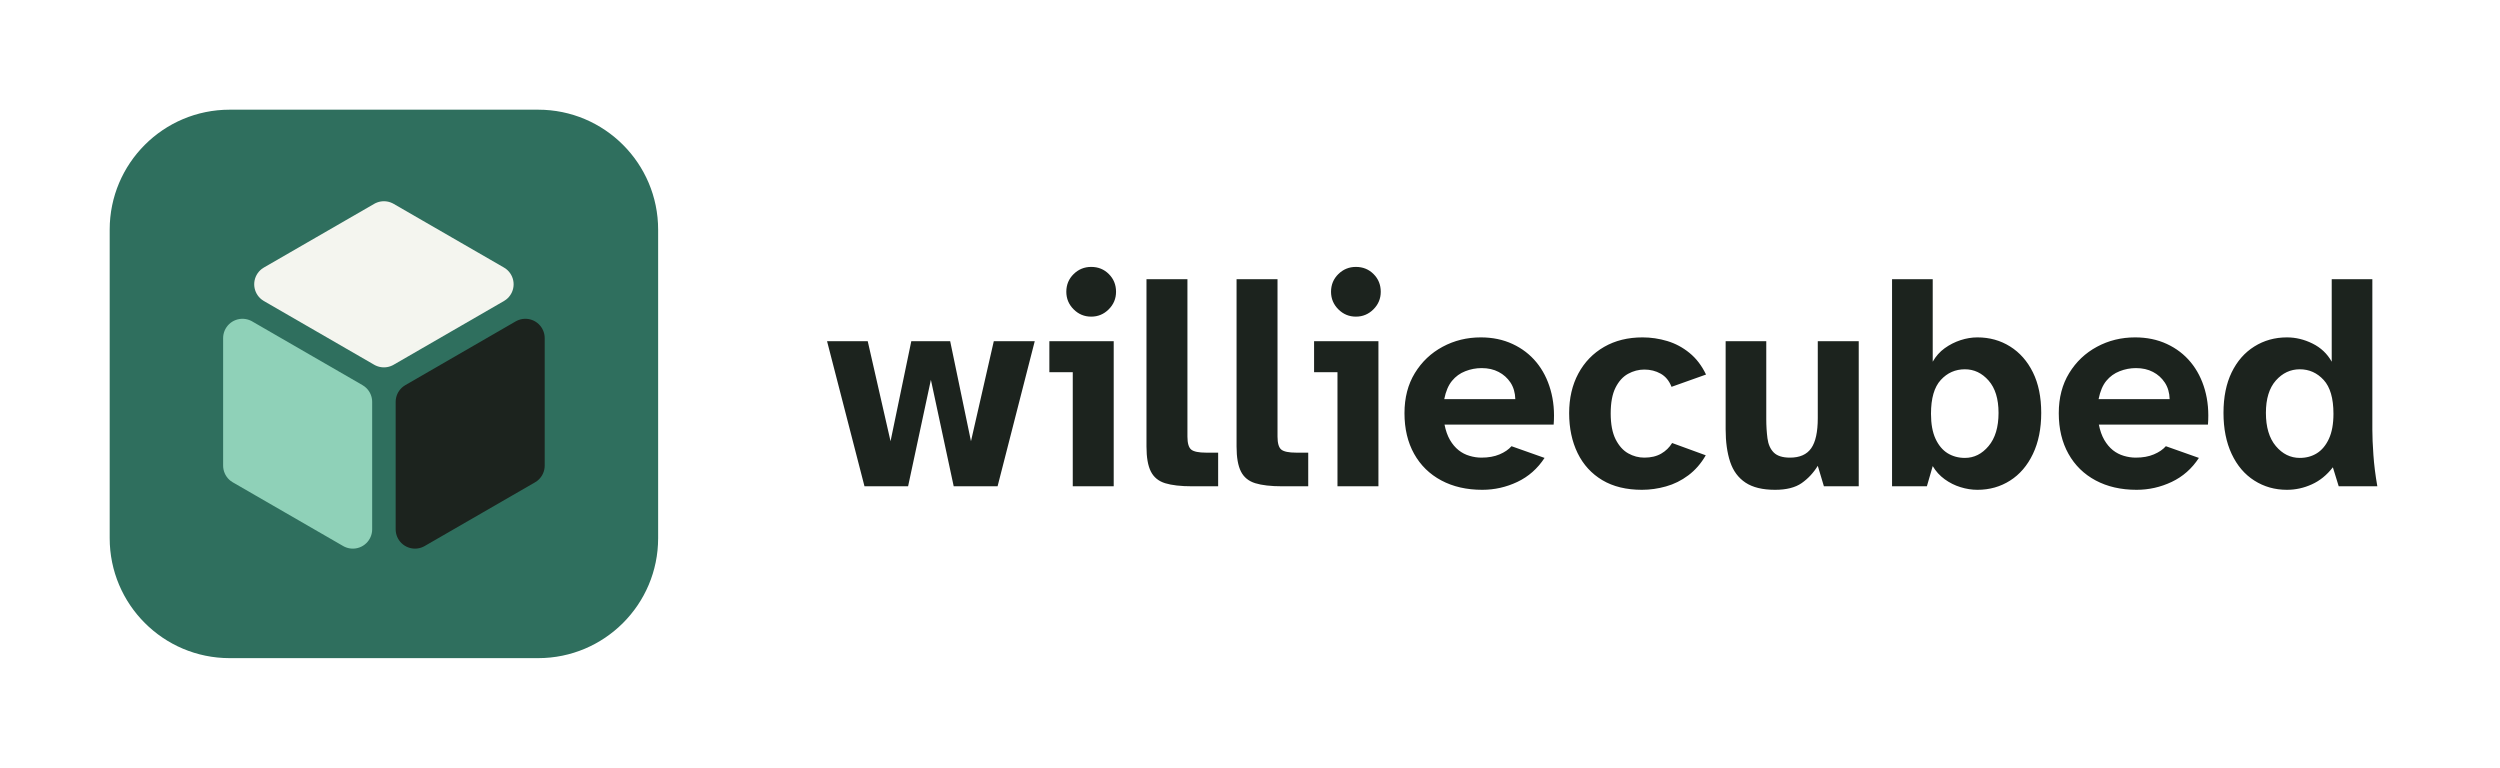
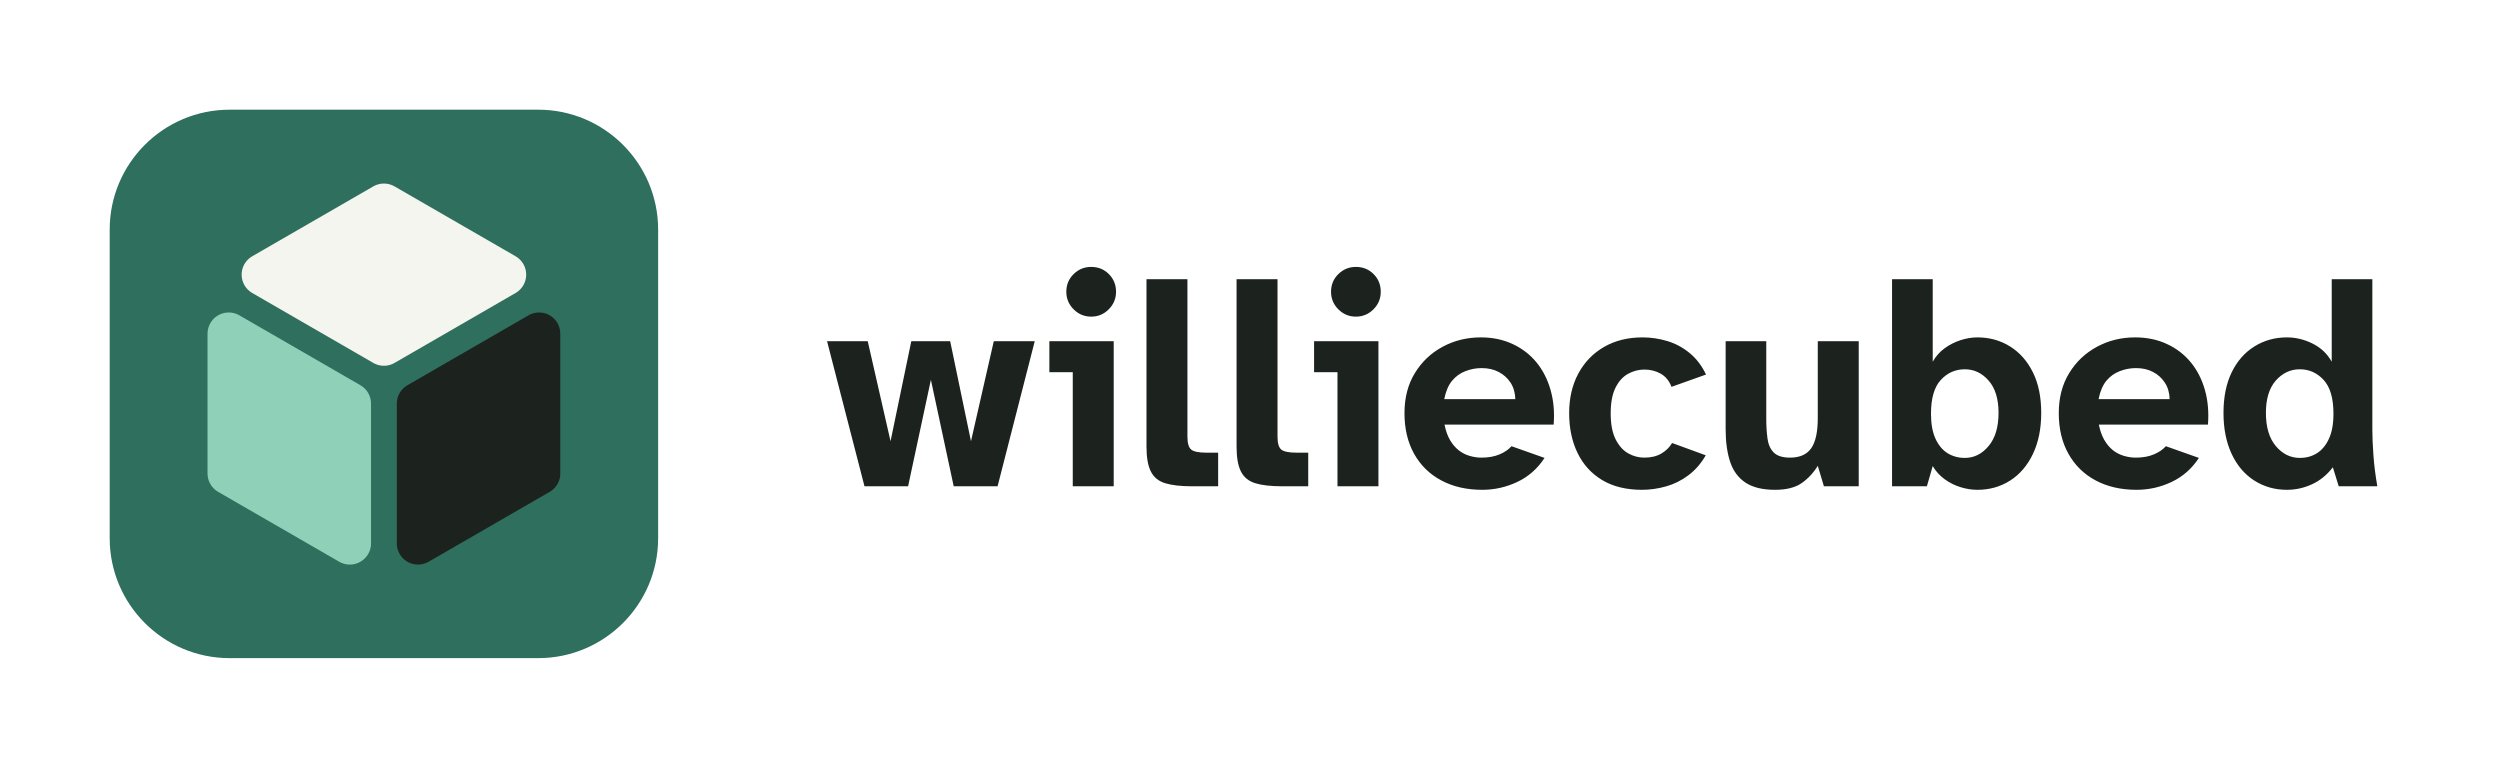
<svg xmlns="http://www.w3.org/2000/svg" viewBox="0 0 547 168" width="547" height="168">
  <rect x="24" y="24" width="120" height="120" rx="26.25" fill="#2f6f5e" />
-   <path d="M84 48.26L108.15 62.2L84 76.15L59.85 62.2Z" fill="#f4f5ef" stroke="#f4f5ef" stroke-width="8.46" stroke-linejoin="round" />
-   <path d="M53.05 73.98L77.2 87.93L77.2 115.81L53.05 101.87Z" fill="#8fd1b8" stroke="#8fd1b8" stroke-width="8.46" stroke-linejoin="round" />
-   <path d="M90.8 87.93L114.95 73.98L114.95 101.87L90.8 115.81Z" fill="#1c231e" stroke="#1c231e" stroke-width="8.46" stroke-linejoin="round" />
+   <path d="M84 44.8L110.49 60.09L84 75.39L57.51 60.09Z" fill="#f4f5ef" stroke="#f4f5ef" stroke-width="9.28" stroke-linejoin="round" />
+   <path d="M50.05 73.01L76.54 88.31L76.54 118.89L50.05 103.6Z" fill="#8fd1b8" stroke="#8fd1b8" stroke-width="9.28" stroke-linejoin="round" />
+   <path d="M91.46 88.31L117.95 73.01L117.95 103.6L91.46 118.89Z" fill="#1c231e" stroke="#1c231e" stroke-width="9.28" stroke-linejoin="round" />
  <path d="M198.69 106.40L189.15 106.40L180.96 74.66L189.86 74.66L194.85 96.54L199.39 74.66L207.90 74.66L212.45 96.54L217.44 74.66L226.40 74.66L218.27 106.40L208.67 106.40L203.68 83.10L198.69 106.40ZM243.68 106.40L234.72 106.40L234.72 81.44L229.60 81.44L229.60 74.66L243.68 74.66L243.68 106.40ZM238.75 69.28L238.75 69.28Q236.51 69.28 234.91 67.68Q233.31 66.08 233.31 63.84L233.31 63.84Q233.31 61.54 234.91 59.97Q236.51 58.40 238.75 58.40L238.75 58.40Q241.06 58.40 242.62 59.97Q244.19 61.54 244.19 63.84L244.19 63.84Q244.19 66.08 242.59 67.68Q240.99 69.28 238.75 69.28ZM266.53 106.40L260.83 106.40Q257.12 106.40 254.94 105.73Q252.77 105.06 251.81 103.17Q250.85 101.28 250.85 97.70L250.85 97.70L250.85 61.09L259.81 61.09L259.81 95.52Q259.81 97.70 260.64 98.37Q261.47 99.04 263.90 99.04L263.90 99.04L266.53 99.04L266.53 106.40ZM286.24 106.40L280.54 106.40Q276.83 106.40 274.66 105.73Q272.48 105.06 271.52 103.17Q270.56 101.28 270.56 97.70L270.56 97.70L270.56 61.09L279.52 61.09L279.52 95.52Q279.52 97.70 280.35 98.37Q281.18 99.04 283.62 99.04L283.62 99.04L286.24 99.04L286.24 106.40ZM301.60 106.40L292.64 106.40L292.64 81.44L287.52 81.44L287.52 74.66L301.60 74.66L301.60 106.40ZM296.67 69.28L296.67 69.28Q294.43 69.28 292.83 67.68Q291.23 66.08 291.23 63.84L291.23 63.84Q291.23 61.54 292.83 59.97Q294.43 58.40 296.67 58.40L296.67 58.40Q298.98 58.40 300.54 59.97Q302.11 61.54 302.11 63.84L302.11 63.84Q302.11 66.08 300.51 67.68Q298.91 69.28 296.67 69.28ZM324.32 107.17L324.32 107.17Q319.20 107.17 315.36 105.12Q311.52 103.07 309.41 99.30Q307.30 95.52 307.30 90.40L307.30 90.40Q307.30 85.34 309.57 81.63Q311.84 77.92 315.65 75.87Q319.46 73.82 324 73.82L324 73.82Q327.84 73.82 330.94 75.26Q334.05 76.70 336.16 79.26Q338.27 81.82 339.26 85.31Q340.26 88.80 339.94 92.90L339.94 92.90L316.06 92.90Q316.45 94.88 317.25 96.26Q318.05 97.63 319.14 98.50Q320.22 99.36 321.54 99.74Q322.85 100.13 324.13 100.13L324.13 100.13Q326.43 100.13 328.10 99.42Q329.76 98.72 330.72 97.63L330.72 97.63L337.95 100.19Q335.65 103.71 332 105.44Q328.35 107.17 324.32 107.17ZM316 87.33L316 87.33L331.55 87.33Q331.49 85.22 330.50 83.71Q329.50 82.21 327.90 81.38Q326.30 80.54 324.19 80.54L324.19 80.54Q322.34 80.54 320.61 81.22Q318.88 81.89 317.70 83.33Q316.51 84.77 316 87.33ZM359.26 107.17L359.26 107.17Q354.14 107.17 350.59 105.06Q347.04 102.94 345.18 99.14Q343.33 95.33 343.33 90.40L343.33 90.40Q343.33 85.47 345.34 81.73Q347.36 77.98 350.98 75.90Q354.59 73.82 359.39 73.82L359.39 73.82Q362.14 73.82 364.80 74.62Q367.46 75.42 369.66 77.22Q371.87 79.01 373.28 81.95L373.28 81.95L365.73 84.64Q364.96 82.66 363.36 81.76Q361.76 80.86 359.78 80.86L359.78 80.86Q357.92 80.86 356.22 81.79Q354.53 82.72 353.47 84.83Q352.42 86.94 352.42 90.46L352.42 90.46Q352.42 93.98 353.50 96.13Q354.59 98.27 356.26 99.20Q357.92 100.13 359.78 100.13L359.78 100.13Q361.95 100.13 363.46 99.26Q364.96 98.40 365.86 96.93L365.86 96.93L373.22 99.62Q371.68 102.30 369.41 104Q367.14 105.70 364.51 106.43Q361.89 107.17 359.26 107.17ZM388.38 107.17L388.38 107.17Q384.29 107.17 381.92 105.60Q379.55 104.03 378.56 101.06Q377.57 98.08 377.57 93.92L377.57 93.92L377.57 74.66L386.46 74.66L386.46 91.68Q386.46 93.92 386.72 95.90Q386.98 97.89 388.10 99.01Q389.22 100.13 391.65 100.13L391.65 100.13Q394.85 100.13 396.29 98.08Q397.73 96.03 397.73 91.49L397.73 91.49L397.73 74.66L406.69 74.66L406.69 106.40L399.07 106.40L397.73 101.92Q396.32 104.22 394.21 105.70Q392.10 107.17 388.38 107.17ZM432.67 107.17L432.67 107.17Q430.82 107.17 428.96 106.59Q427.10 106.02 425.50 104.86Q423.90 103.71 422.88 101.98L422.88 101.98L421.60 106.40L413.98 106.40L413.98 61.09L422.88 61.09L422.88 79.14Q423.90 77.34 425.50 76.19Q427.10 75.04 428.96 74.43Q430.82 73.82 432.67 73.82L432.67 73.82Q436.64 73.82 439.81 75.81Q442.98 77.79 444.80 81.47Q446.62 85.15 446.62 90.34L446.62 90.34Q446.62 95.52 444.80 99.33Q442.98 103.14 439.81 105.15Q436.64 107.17 432.67 107.17ZM429.92 100.19L429.92 100.19Q432.93 100.19 435.10 97.60Q437.28 95.01 437.28 90.34L437.28 90.34Q437.28 85.73 435.10 83.26Q432.93 80.80 429.92 80.80L429.92 80.80Q426.78 80.80 424.64 83.14Q422.50 85.47 422.50 90.53L422.50 90.53Q422.50 93.86 423.49 96Q424.48 98.14 426.14 99.17Q427.81 100.19 429.92 100.19ZM467.49 107.17L467.49 107.17Q462.37 107.17 458.53 105.12Q454.69 103.07 452.58 99.30Q450.46 95.52 450.46 90.40L450.46 90.40Q450.46 85.34 452.74 81.63Q455.01 77.92 458.82 75.87Q462.62 73.82 467.17 73.82L467.17 73.82Q471.01 73.82 474.11 75.26Q477.22 76.70 479.33 79.26Q481.44 81.82 482.43 85.31Q483.42 88.80 483.10 92.90L483.10 92.90L459.23 92.90Q459.62 94.88 460.42 96.26Q461.22 97.63 462.30 98.50Q463.39 99.36 464.70 99.74Q466.02 100.13 467.30 100.13L467.30 100.13Q469.60 100.13 471.26 99.42Q472.93 98.72 473.89 97.63L473.89 97.63L481.12 100.19Q478.82 103.71 475.17 105.44Q471.52 107.17 467.49 107.17ZM459.17 87.33L459.17 87.33L474.72 87.33Q474.66 85.22 473.66 83.71Q472.67 82.21 471.07 81.38Q469.47 80.54 467.36 80.54L467.36 80.54Q465.50 80.54 463.78 81.22Q462.05 81.89 460.86 83.33Q459.68 84.77 459.17 87.33ZM500.38 107.17L500.38 107.17Q496.42 107.17 493.25 105.15Q490.08 103.14 488.29 99.33Q486.50 95.52 486.50 90.34L486.50 90.34Q486.50 85.15 488.29 81.47Q490.08 77.79 493.25 75.81Q496.42 73.82 500.38 73.82L500.38 73.82Q503.26 73.82 505.98 75.17Q508.70 76.51 510.18 79.14L510.18 79.14L510.18 61.09L519.07 61.09L519.07 94.05Q519.07 96.29 519.30 99.52Q519.52 102.75 520.16 106.40L520.16 106.40L511.71 106.40L510.43 102.24Q508.45 104.80 505.82 105.98Q503.20 107.17 500.38 107.17ZM503.20 100.19L503.20 100.19Q505.31 100.19 506.94 99.17Q508.58 98.14 509.57 96Q510.56 93.86 510.56 90.53L510.56 90.53Q510.56 85.47 508.42 83.14Q506.27 80.80 503.20 80.80L503.20 80.80Q500.13 80.80 497.95 83.26Q495.78 85.73 495.78 90.34L495.78 90.34Q495.78 95.01 497.95 97.60Q500.13 100.19 503.20 100.19Z" fill="#1c231e" />
</svg>
